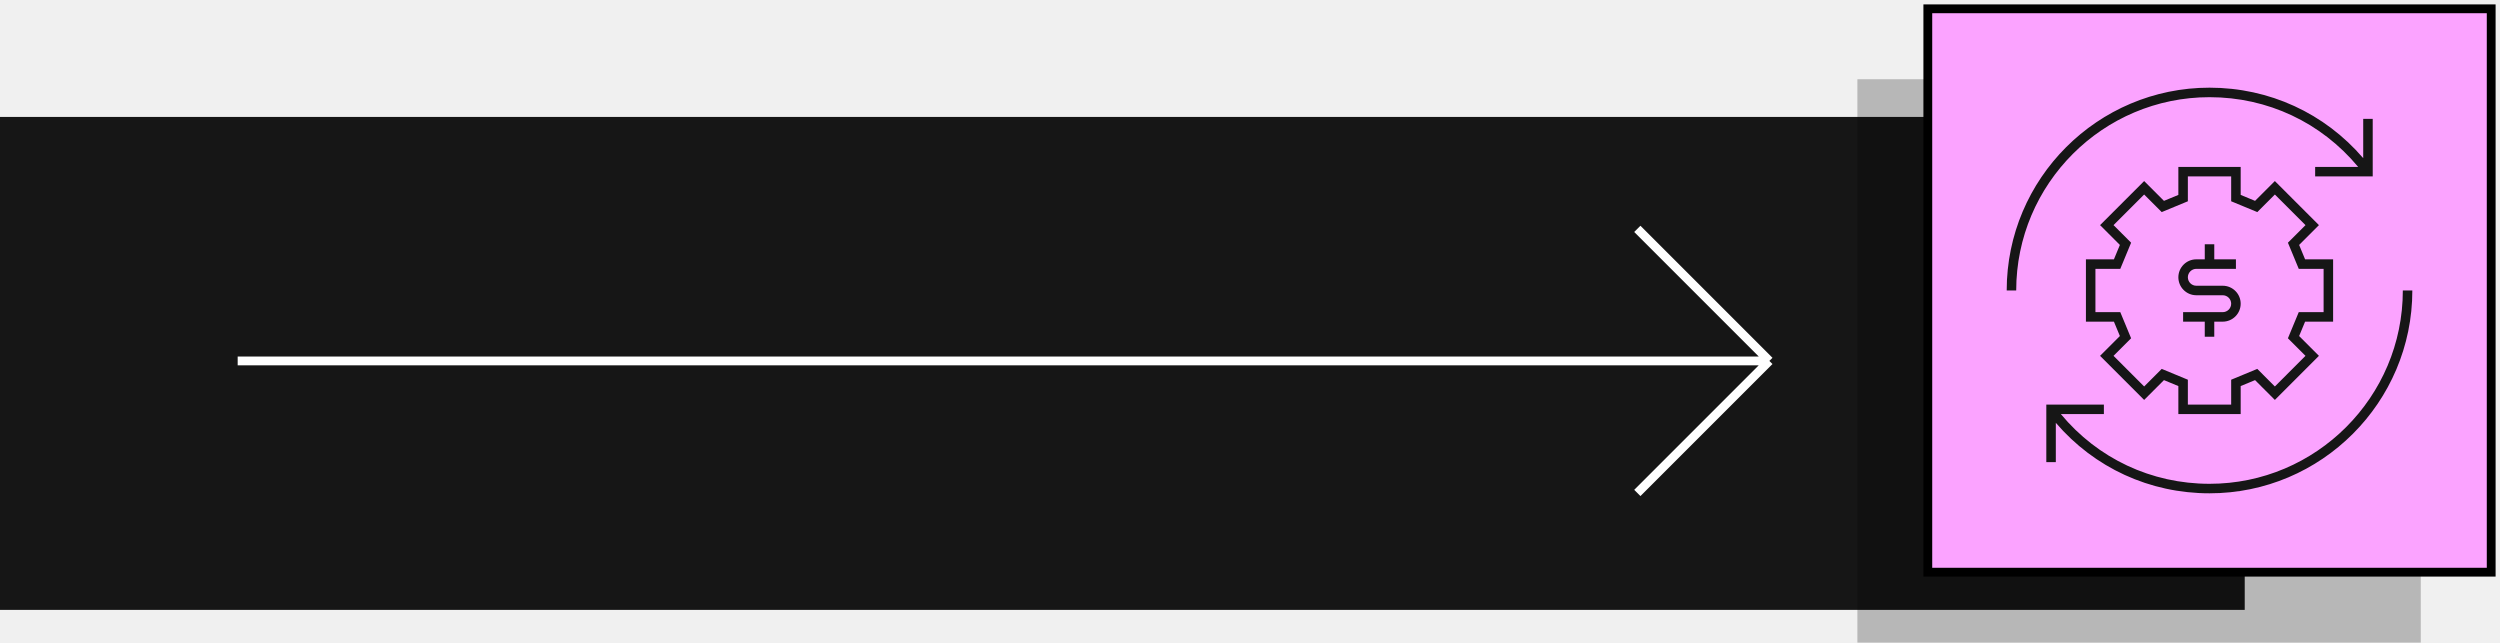
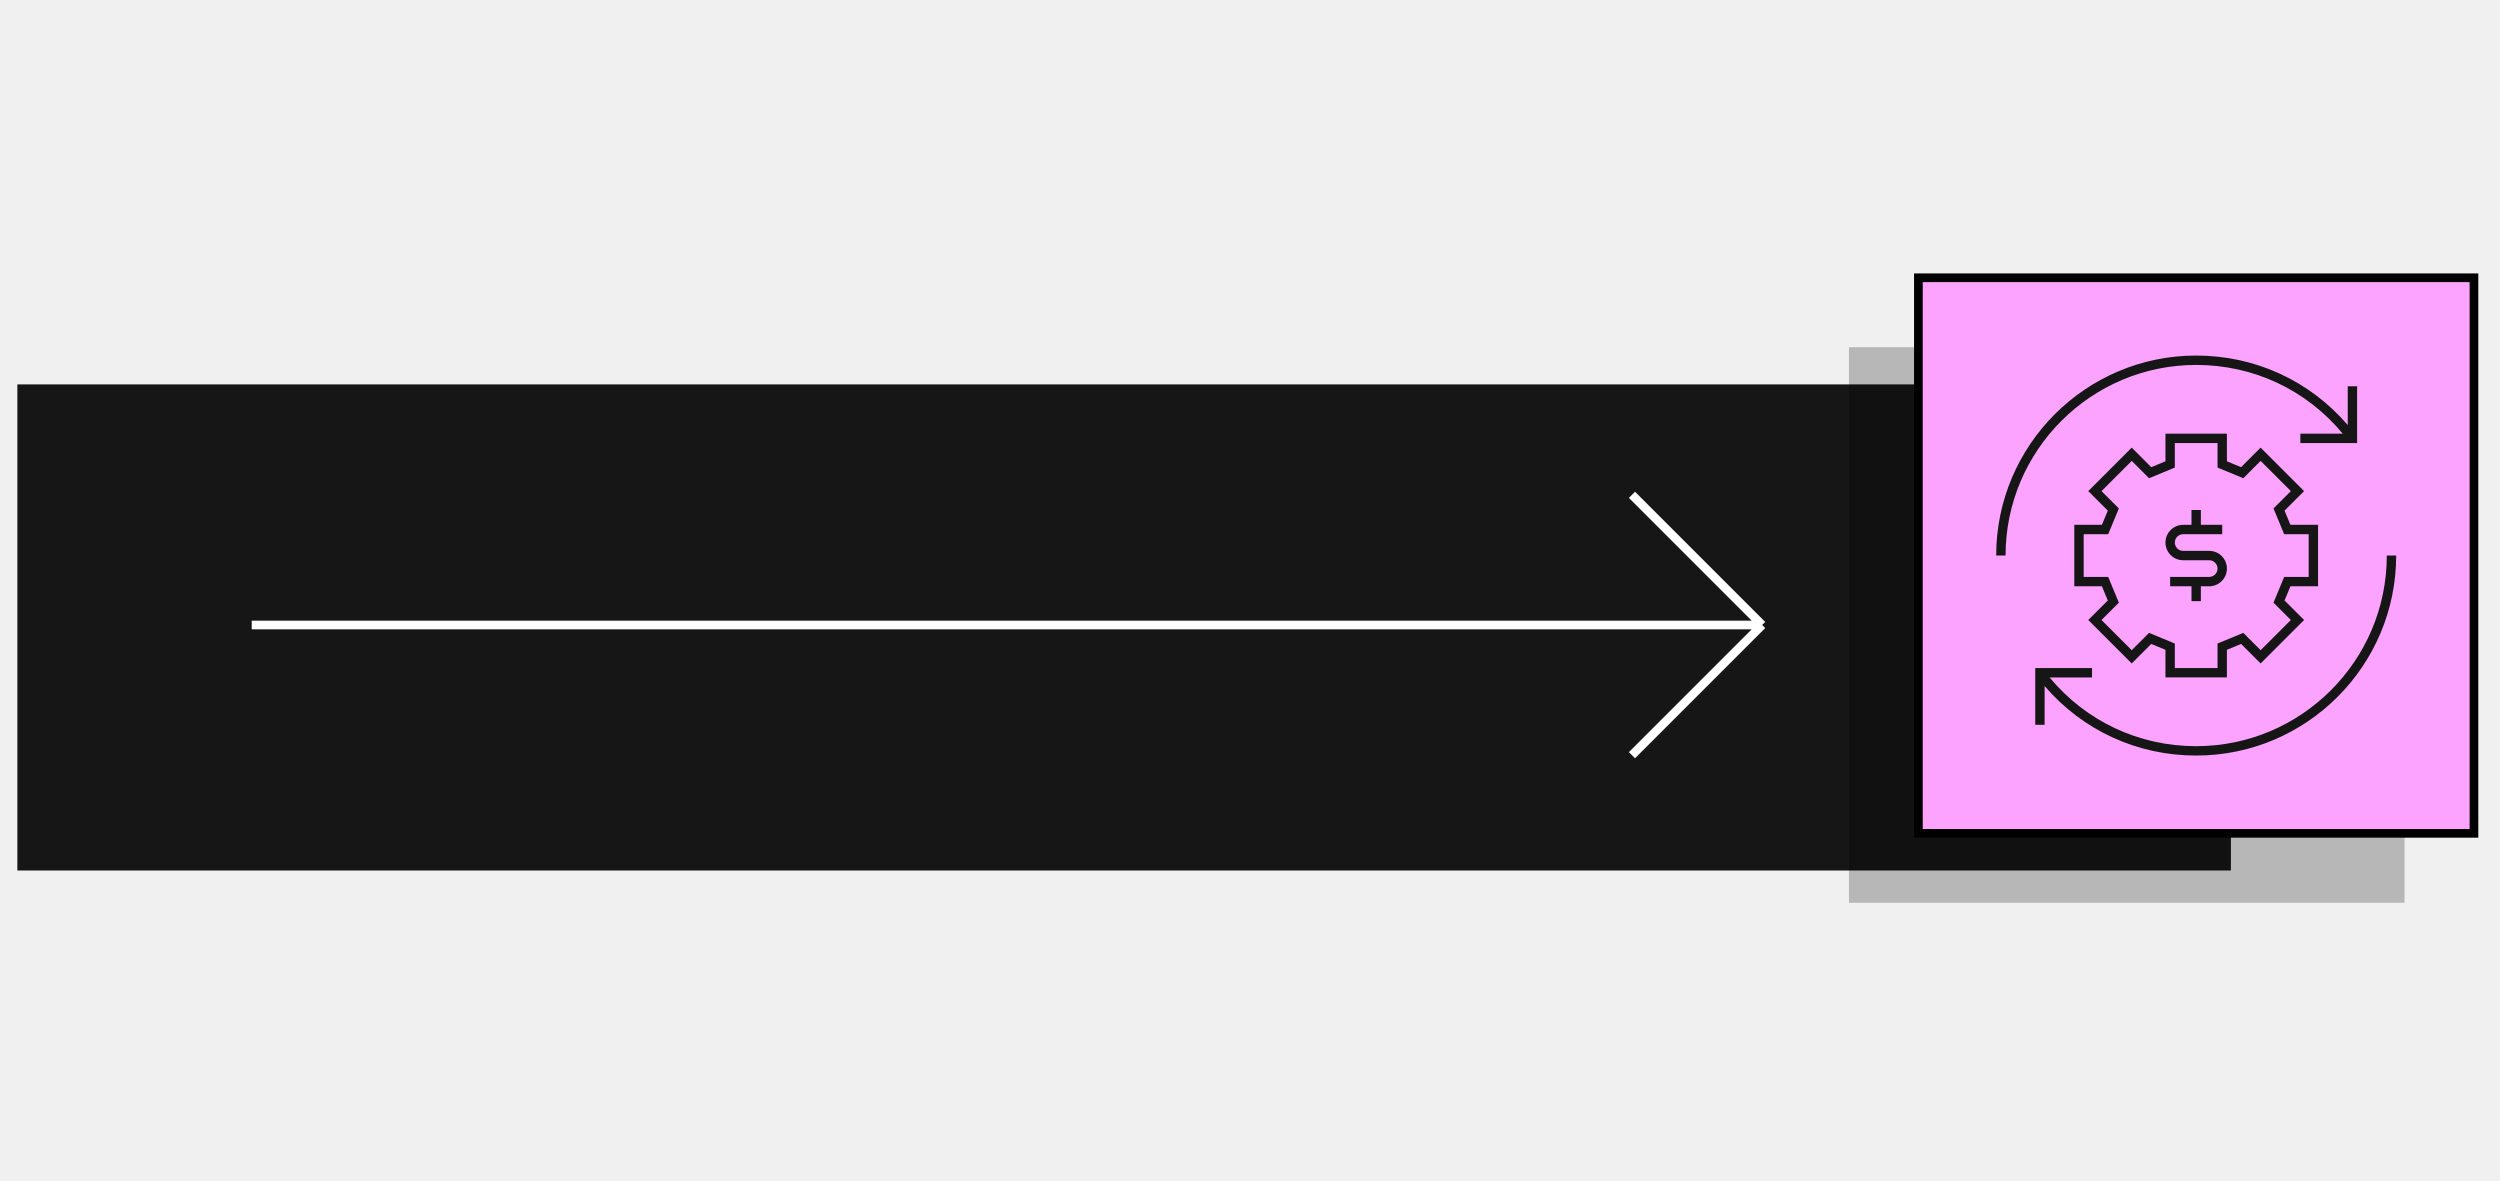
- <svg xmlns="http://www.w3.org/2000/svg" width="284" height="73" viewBox="0 0 284 73" fill="none">
-   <rect y="13.283" width="255" height="56" fill="#161616" />
-   <path d="M27 41H201M201 41L186 26M201 41L186 56" stroke="white" />
-   <rect x="211" y="9" width="64" height="64" fill="black" fill-opacity="0.24" />
-   <rect x="219" y="1" width="64" height="64" fill="#FBA3FF" stroke="black" />
-   <g clip-path="url(#clip0_12576_555807)">
-     <rect width="48" height="48" transform="translate(227 9)" fill="white" style="mix-blend-mode:multiply" />
-     <path d="M254.541 34.5C254.541 35.625 253.626 36.54 252.501 36.54H251.541V38.25H250.461V36.54H248.001V35.46H252.501C253.03 35.46 253.461 35.029 253.461 34.5C253.461 33.971 253.03 33.54 252.501 33.54H249.501C248.376 33.54 247.462 32.625 247.462 31.5C247.462 30.375 248.377 29.46 249.501 29.46H250.462V27.75H251.542V29.46H254.001V30.54H249.501C248.971 30.54 248.541 30.971 248.541 31.5C248.541 32.029 248.971 32.46 249.501 32.46H252.501C253.626 32.46 254.541 33.375 254.541 34.5ZM261.858 36.54L261.181 38.173L263.431 40.423L258.424 45.431L256.174 43.181L254.541 43.857V47.04H247.461V43.857L245.826 43.181L243.576 45.431L238.569 40.423L240.819 38.173L240.142 36.54H236.961V29.46H240.142L240.819 27.825L238.569 25.575L243.576 20.568L245.826 22.818L247.461 22.142V18.96H254.541V22.142L256.174 22.818L258.424 20.568L263.431 25.575L261.181 27.825L261.858 29.46H265.041V36.54H261.858ZM259.908 38.428L261.138 35.46H263.961V30.54H261.138L259.908 27.572L261.906 25.575L258.426 22.096L256.431 24.093L253.461 22.864V20.04H248.541V22.864L245.572 24.093L243.576 22.096L240.097 25.575L242.094 27.572L240.865 30.54H238.041V35.46H240.865L242.094 38.428L240.097 40.423L243.576 43.904L245.572 41.906L248.541 43.136V45.959H253.461V43.136L256.429 41.906L258.424 43.904L261.904 40.423L259.908 38.428ZM251.001 11.04C257.604 11.04 263.698 13.912 267.886 18.96H263.001V20.04H269.541V13.5H268.461V17.967C264.076 12.858 257.796 9.96 251.001 9.96C238.296 9.96 227.961 20.295 227.961 33H229.041C229.041 20.89 238.891 11.04 251.001 11.04ZM272.961 33C272.961 45.108 263.11 54.96 251.001 54.96C244.398 54.96 238.303 52.087 234.115 47.041H239.001V45.96H232.461V52.5H233.541V48.033C237.925 53.142 244.206 56.04 251.001 56.04C263.706 56.04 274.041 45.703 274.041 33H272.961Z" fill="#161616" />
+ <svg xmlns="http://www.w3.org/2000/svg" width="288" height="136" viewBox="0 0 288 136" fill="none">
+   <rect x="2" y="44.283" width="255" height="56" fill="#161616" />
+   <path d="M29 72H203M203 72L188 57M203 72L188 87" stroke="white" />
+   <rect x="213" y="40" width="64" height="64" fill="black" fill-opacity="0.24" />
+   <rect x="221" y="32" width="64" height="64" fill="#FBA3FF" stroke="black" />
+   <g clip-path="url(#clip0_12576_555806)">
+     <rect width="48" height="48" transform="translate(229 40)" fill="white" style="mix-blend-mode:multiply" />
+     <path d="M256.54 65.5C256.54 66.625 255.625 67.54 254.5 67.54H253.54V69.25H252.46V67.54H250V66.46H254.5C255.029 66.46 255.46 66.029 255.46 65.5C255.46 64.971 255.029 64.54 254.5 64.54H251.5C250.375 64.54 249.461 63.625 249.461 62.5C249.461 61.375 250.376 60.46 251.5 60.46H252.461V58.75H253.541V60.46H256V61.54H251.5C250.97 61.54 250.54 61.971 250.54 62.5C250.54 63.029 250.97 63.46 251.5 63.46H254.5C255.625 63.46 256.54 64.375 256.54 65.5ZM263.857 67.54L263.18 69.174L265.43 71.424L260.423 76.43L258.173 74.18L256.54 74.857V78.04H249.46V74.857L247.825 74.18L245.575 76.43L240.568 71.424L242.818 69.174L242.141 67.54H238.96V60.46H242.141L242.818 58.825L240.568 56.575L245.575 51.568L247.825 53.818L249.46 53.142V49.96H256.54V53.142L258.173 53.818L260.423 51.568L265.43 56.575L263.18 58.825L263.857 60.46H267.04V67.54H263.857ZM261.907 69.428L263.137 66.46H265.96V61.54H263.137L261.907 58.572L263.905 56.575L260.425 53.096L258.43 55.093L255.46 53.864V51.04H250.54V53.864L247.571 55.093L245.575 53.096L242.096 56.575L244.093 58.572L242.864 61.54H240.04V66.46H242.864L244.093 69.428L242.096 71.424L245.575 74.903L247.571 72.906L250.54 74.135V76.959H255.46V74.135L258.428 72.906L260.423 74.903L263.903 71.424L261.907 69.428ZM253 42.04C259.603 42.04 265.697 44.913 269.885 49.96H265V51.04H271.54V44.5H270.46V48.967C266.075 43.858 259.795 40.96 253 40.96C240.295 40.96 229.96 51.295 229.96 64H231.04C231.04 51.891 240.89 42.04 253 42.04ZM274.96 64C274.96 76.108 265.109 85.96 253 85.96C246.397 85.96 240.302 83.088 236.114 78.041H241V76.96H234.46V83.5H235.54V79.033C239.924 84.142 246.205 87.04 253 87.04C265.705 87.04 276.04 76.704 276.04 64H274.96Z" fill="#161616" />
  </g>
  <defs>
-     <clipPath id="clip0_12576_555807">
-       <rect width="48" height="48" fill="white" transform="translate(227 9)" />
+     <clipPath id="clip0_12576_555806">
+       <rect width="48" height="48" fill="white" transform="translate(229 40)" />
    </clipPath>
  </defs>
</svg>
